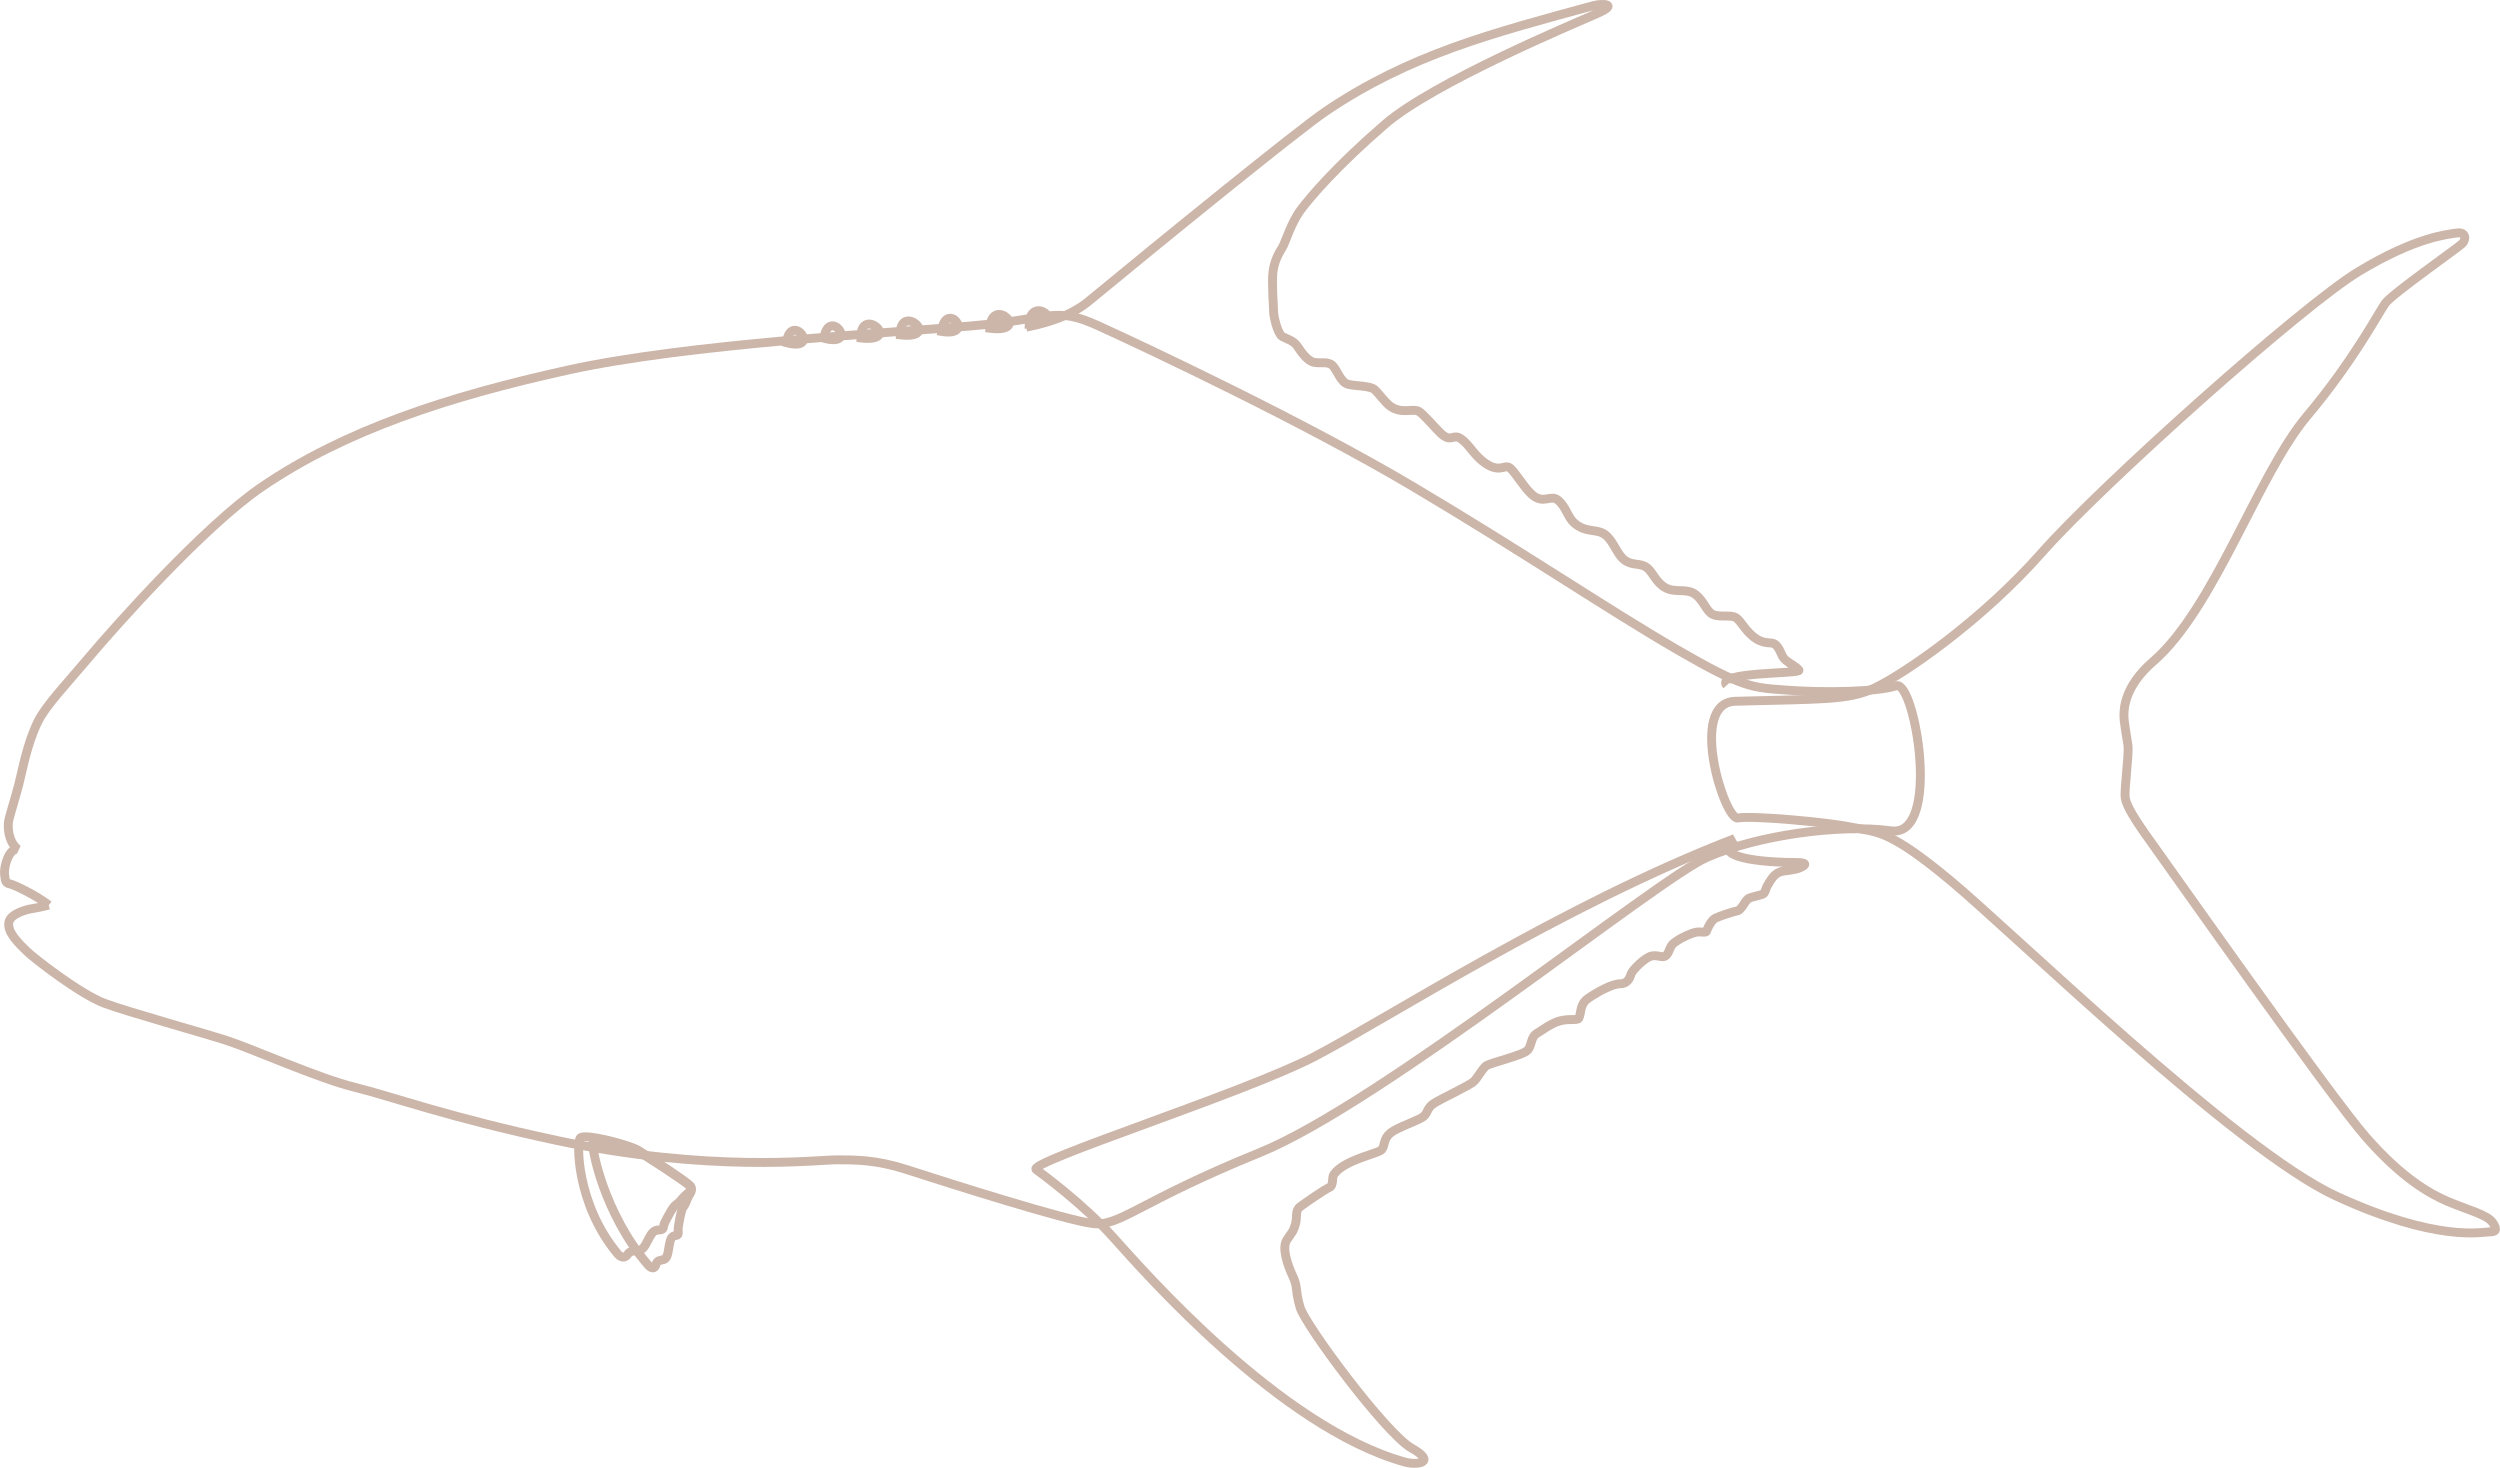
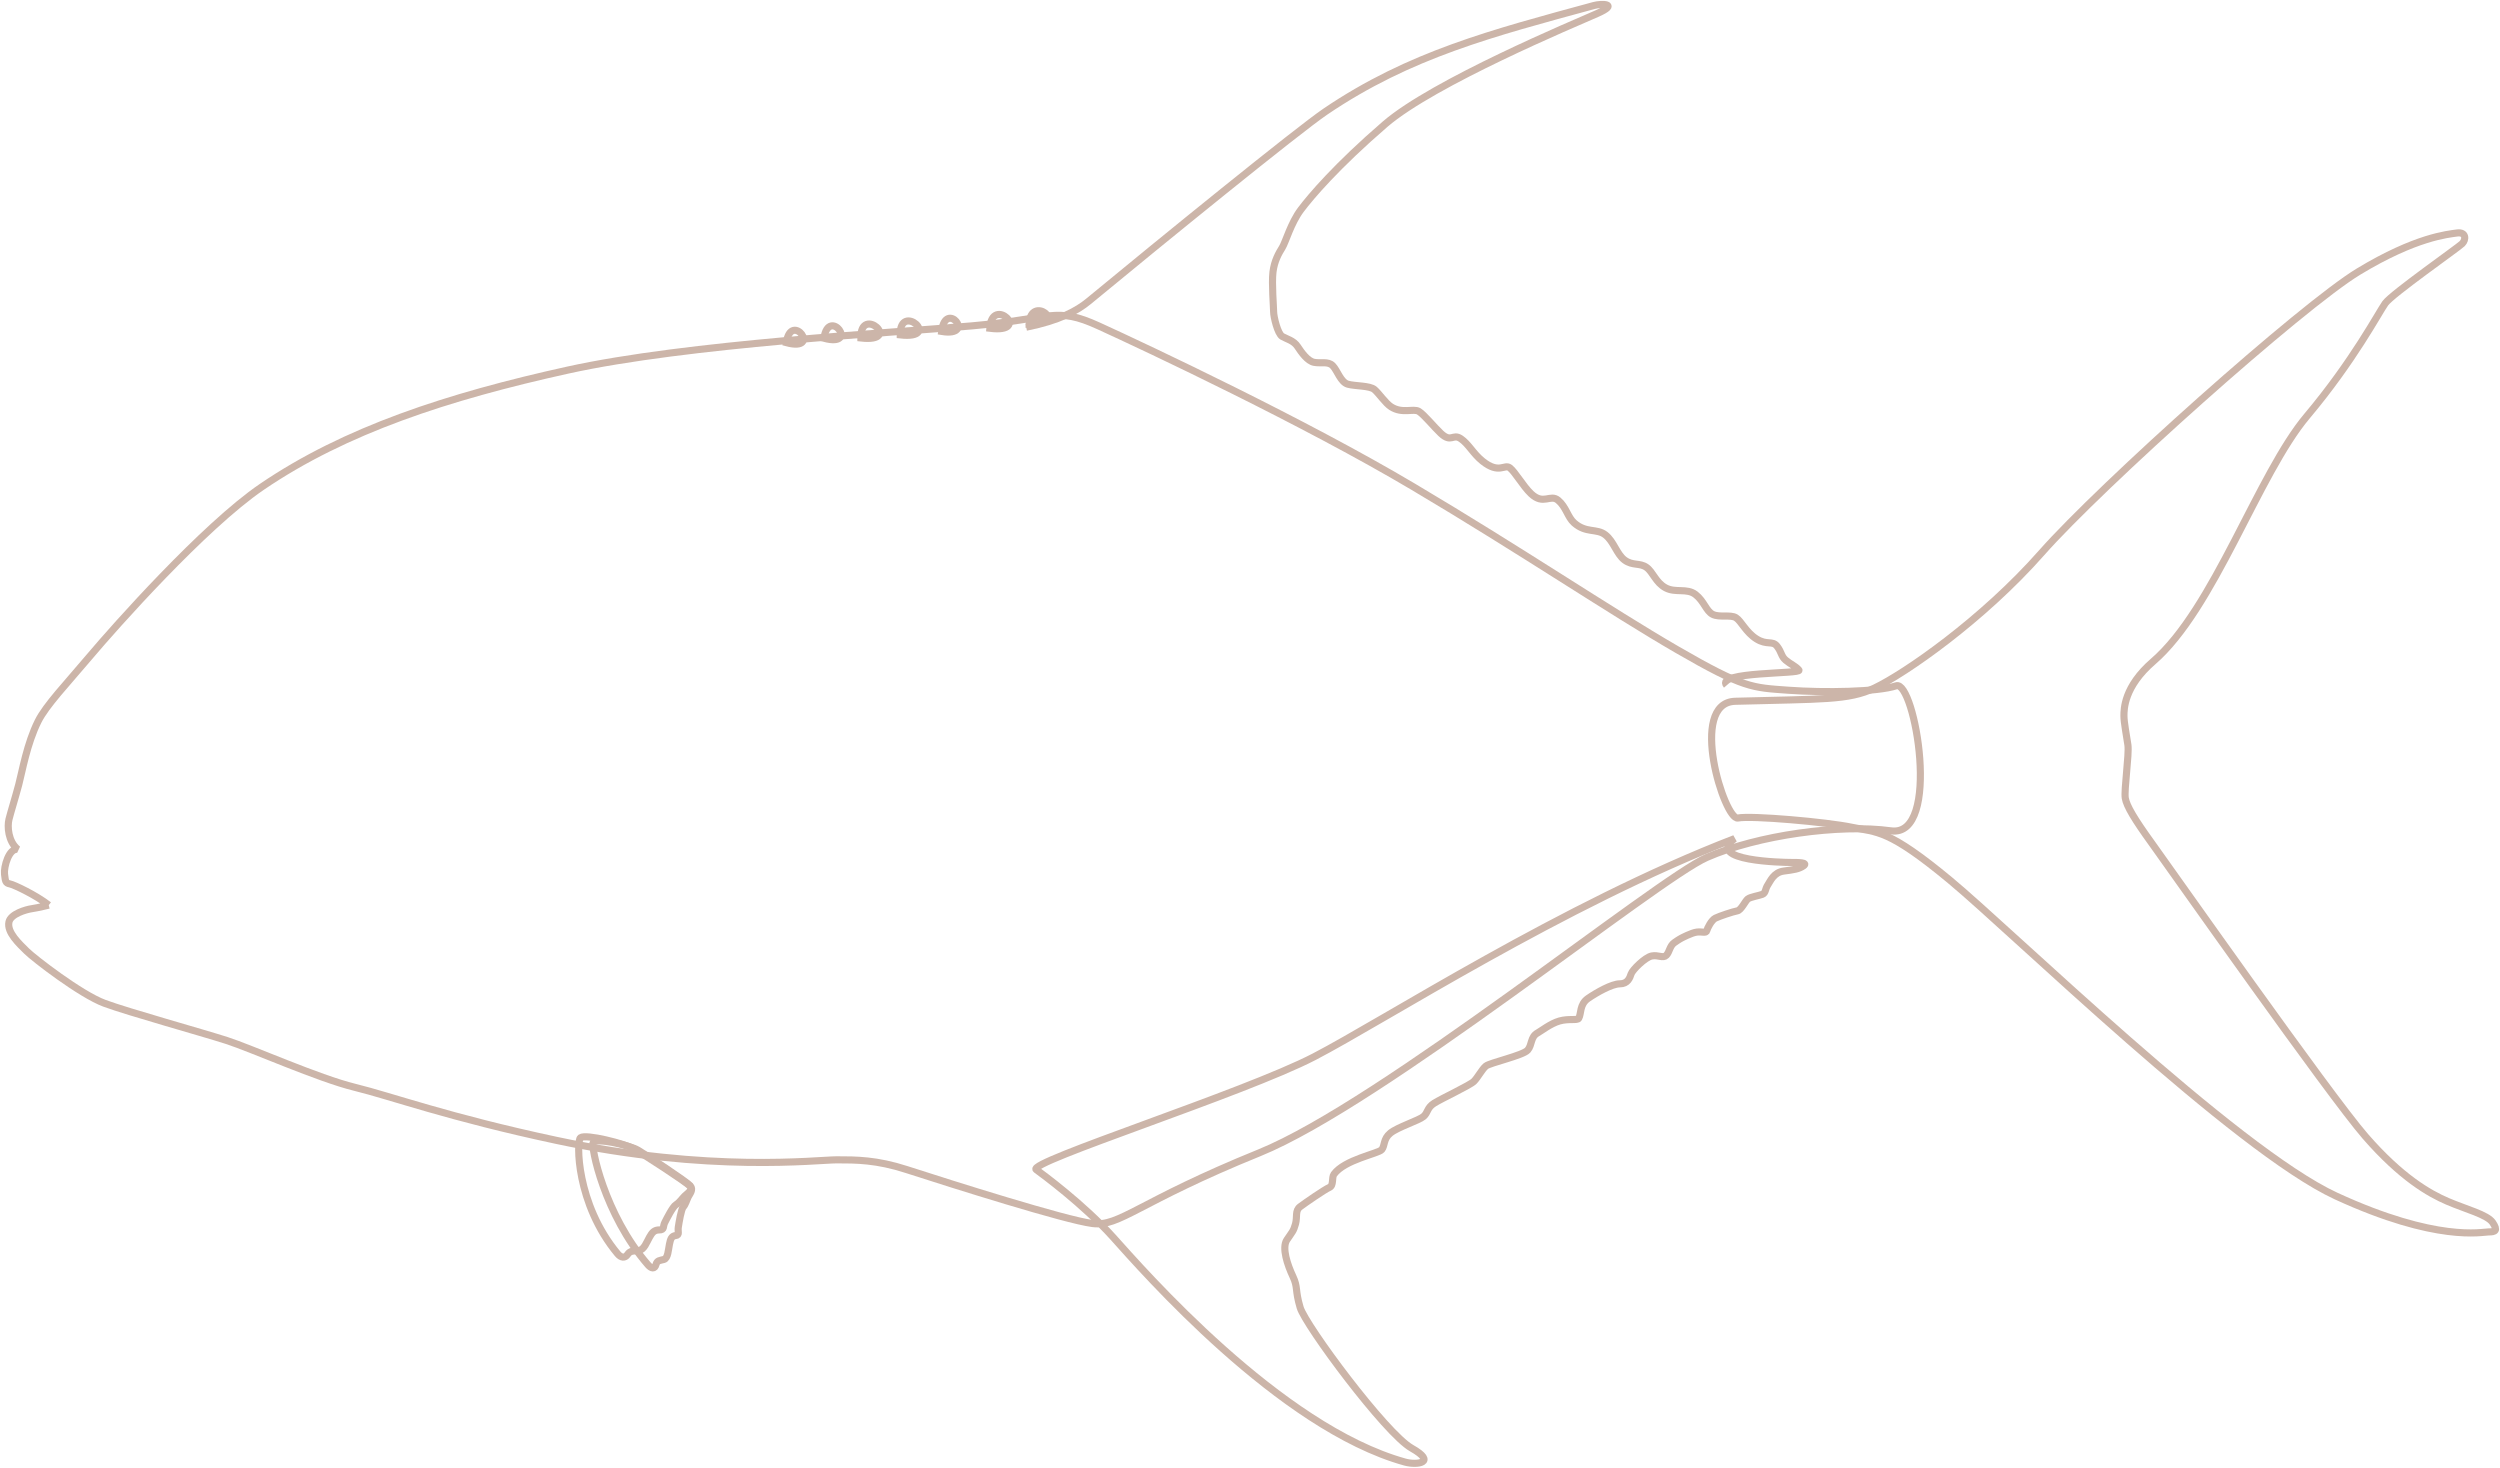
<svg xmlns="http://www.w3.org/2000/svg" width="351.166" height="206.175" id="svg6726" version="1.1">
  <defs id="defs6728" />
  <g id="layer1" transform="translate(-199.417,-429.2749)">
-     <g transform="matrix(1.25,0,0,-1.25,160.5036,1068.911)" id="g6517" style="fill:none;stroke:#CCB5A9;stroke-opacity:1">
-       <path id="path186" style="fill:none;stroke:#CCB5A9;stroke-opacity:1" d="m 36.61,409.998 c -1.392,1.093 -3.876,2.286 -4.373,2.384 -0.497,0.1 -0.497,0.299 -0.596,1.094 -0.099,0.795 0.497,2.98 1.49,2.783 -1.092,0.893 -1.192,2.584 -0.993,3.379 0.199,0.795 0.696,2.384 1.093,3.875 0.398,1.492 0.914,4.61 2.187,7.155 0.894,1.79 3.18,4.174 5.862,7.354 2.684,3.181 12.765,14.546 19.281,18.982 9.341,6.361 20.869,10.137 34.385,13.119 13.419,2.96 36.373,4.173 45.417,4.968 9.043,0.796 9.364,2.211 14.211,0 5.664,-2.583 23.155,-10.831 35.38,-18.087 12.223,-7.254 22.061,-13.913 29.614,-18.285 7.554,-4.373 8.448,-4.274 12.522,-4.573 4.075,-0.297 10.038,-0.197 12.124,0.498 2.088,0.695 5.168,-17.094 -0.596,-16.299 -5.763,0.796 -15.006,-0.497 -20.671,-2.981 -5.664,-2.485 -36.572,-27.627 -50.286,-33.193 -13.715,-5.565 -15.702,-8.348 -18.783,-7.95 -3.08,0.397 -15.654,4.375 -20.87,6.062 -3.378,1.093 -5.664,1.093 -7.851,1.093 -2.186,0 -14.271,-1.486 -31.503,2.187 -12.124,2.584 -18.584,4.968 -22.659,5.963 -4.074,0.994 -11.627,4.373 -14.409,5.266 -2.783,0.895 -11.032,3.181 -13.715,4.175 -2.683,0.993 -7.95,5.068 -8.746,5.863 -0.795,0.795 -2.249,2.099 -1.987,3.279 0.199,0.895 1.888,1.391 2.583,1.491 0.697,0.1 1.889,0.398 1.889,0.398" />
-       <path id="path190" style="fill:none;stroke:#CCB5A9;stroke-opacity:1" d="m 97.793,383.332 c -0.292,-0.416 1.225,-8.065 6.147,-13.75 0.393,-0.451 0.762,-0.496 0.9,0.013 0.138,0.507 0.449,0.457 0.902,0.587 0.455,0.129 0.495,1.12 0.616,1.708 0.121,0.587 0.233,0.928 0.703,0.977 0.471,0.049 0.213,0.434 0.292,0.934 0.079,0.502 0.315,2.006 0.56,2.279 0.246,0.272 0.383,0.779 0.553,1.125 0.17,0.348 0.619,0.805 0.226,1.258 -0.392,0.452 -4.901,3.436 -5.856,3.994 -0.954,0.56 -4.67,1.406 -5.043,0.875" />
-       <path style="fill:none;stroke:#CCB5A9;stroke-opacity:1" d="m 119.493,473.203 c 0.546,3.62 4.051,-1.083 0,0 z" id="path194" />
-       <path style="fill:none;stroke:#CCB5A9;stroke-opacity:1" d="m 123.717,473.7 c 0.545,3.62 4.05,-1.082 0,0 z" id="path198" />
-       <path style="fill:none;stroke:#CCB5A9;stroke-opacity:1" d="m 127.866,473.728 c -0.062,3.784 4.784,-0.543 0,0 z" id="path202" />
-       <path style="fill:none;stroke:#CCB5A9;stroke-opacity:1" d="m 132.289,474.076 c -0.061,3.784 4.785,-0.544 0,0 z" id="path206" />
-       <path style="fill:none;stroke:#CCB5A9;stroke-opacity:1" d="m 136.947,474.462 c 0.418,3.644 3.949,-0.649 0,0 z" id="path210" />
-       <path style="fill:none;stroke:#CCB5A9;stroke-opacity:1" d="m 142.36,474.819 c 0.223,3.781 4.806,-0.601 0,0 z" id="path214" />
-       <path style="fill:none;stroke:#CCB5A9;stroke-opacity:1" d="m 146.781,475.271 c 0.115,3.456 4.619,-0.066 0,0 z" id="path218" />
-       <path id="path222" style="fill:none;stroke:#CCB5A9;stroke-opacity:1" d="m 146.45,474.942 c 3.727,0.746 5.73,1.854 7.006,2.907 8.125,6.708 23.511,19.217 26.609,21.317 9.491,6.435 18.815,8.824 30.187,11.926 0.82,0.224 2.907,0.224 0.373,-0.895 -2.534,-1.118 -18.41,-7.751 -23.851,-12.447 -5.441,-4.696 -8.348,-8.124 -9.467,-9.615 -1.117,-1.49 -1.713,-3.652 -2.086,-4.248 -0.373,-0.597 -0.895,-1.491 -1.044,-2.758 -0.149,-1.267 0.075,-3.951 0.075,-4.472 0,-0.523 0.447,-2.46 0.969,-2.758 0.521,-0.299 1.267,-0.448 1.714,-1.118 0.447,-0.672 1.118,-1.64 1.863,-1.789 0.746,-0.15 1.566,0.149 2.087,-0.373 0.522,-0.522 0.895,-1.863 1.715,-2.087 0.82,-0.223 2.459,-0.149 2.981,-0.596 0.522,-0.448 1.225,-1.525 1.863,-1.938 1.267,-0.821 2.535,-0.149 3.131,-0.521 0.596,-0.373 1.704,-1.752 2.459,-2.46 1.193,-1.118 1.342,0 2.236,-0.596 0.895,-0.597 1.391,-1.68 2.46,-2.535 1.864,-1.49 2.46,-0.298 3.056,-0.746 0.597,-0.447 1.485,-2.052 2.385,-2.906 1.416,-1.342 2.162,0 3.056,-0.745 0.895,-0.746 1.062,-1.889 1.789,-2.535 1.342,-1.192 2.535,-0.595 3.503,-1.341 0.969,-0.745 1.267,-2.161 2.162,-2.833 0.894,-0.67 1.714,-0.297 2.459,-0.819 0.746,-0.522 1.044,-1.715 2.162,-2.311 1.118,-0.597 2.385,0 3.354,-0.746 0.969,-0.745 1.192,-1.863 1.938,-2.235 0.745,-0.373 2.013,0 2.608,-0.373 0.597,-0.373 1.119,-1.64 2.311,-2.385 1.192,-0.746 1.789,-0.149 2.311,-0.821 0.522,-0.67 0.447,-1.117 0.969,-1.565 0.522,-0.446 1.118,-0.67 1.49,-1.118 0.373,-0.447 -9.465,-0.149 -8.124,-1.714" />
-       <path id="path226" style="fill:none;stroke:#CCB5A9;stroke-opacity:1" d="m 147.568,380.282 c 0.672,-0.493 5.292,-3.875 8.646,-7.603 3.354,-3.726 18.686,-21.347 32.796,-25.267 1.341,-0.372 3.652,-0.074 0.745,1.565 -2.907,1.641 -11.926,13.79 -12.522,15.802 -0.597,2.013 -0.224,2.236 -0.82,3.504 -0.596,1.267 -1.267,3.204 -0.671,4.1 0.597,0.892 0.745,0.967 0.969,1.788 0.224,0.82 -0.075,1.491 0.522,1.937 0.596,0.448 2.758,1.939 3.28,2.162 0.522,0.224 0.241,1.105 0.522,1.491 1.192,1.639 4.993,2.311 5.366,2.758 0.373,0.447 0.149,1.192 0.969,1.863 0.82,0.671 3.205,1.417 3.727,1.863 0.521,0.448 0.372,0.97 1.192,1.491 0.82,0.522 4.025,2.012 4.472,2.459 0.447,0.447 0.895,1.342 1.342,1.715 0.447,0.373 4.173,1.192 4.695,1.789 0.522,0.596 0.298,1.491 1.118,1.937 0.403,0.22 1.461,1.059 2.46,1.342 1.036,0.294 2.01,0.033 2.162,0.298 0.298,0.523 0.074,1.566 1.043,2.237 0.969,0.67 2.683,1.64 3.578,1.64 0.894,0 1.118,0.67 1.267,1.118 0.149,0.447 1.565,1.863 2.31,2.011 0.746,0.149 1.268,-0.297 1.641,0.075 0.372,0.373 0.372,1.044 0.894,1.416 0.522,0.373 0.819,0.522 0.819,0.522 0,0 1.119,0.596 1.715,0.671 0.596,0.075 1.043,-0.149 1.118,0.149 0.075,0.298 0.522,1.193 0.969,1.416 0.447,0.224 2.012,0.746 2.46,0.82 0.446,0.075 0.894,1.118 1.192,1.342 0.298,0.224 1.267,0.373 1.64,0.522 0.372,0.149 0.298,0.595 0.596,1.044 0.298,0.446 0.671,1.416 1.789,1.565 1.118,0.148 1.714,0.223 2.236,0.595 0.522,0.373 -0.596,0.373 -1.416,0.373 -0.82,0 -9.69,0.15 -6.336,2.683 -19.304,-7.453 -39.354,-20.422 -47.255,-24.522 -7.9,-4.1 -32.348,-11.851 -31.23,-12.671" />
-       <path id="path230" style="fill:none;stroke:#CCB5A9;stroke-opacity:1" d="m 96.362,383.86 c -0.466,-0.35 -0.506,-7.428 4.174,-13.044 0.373,-0.447 0.82,-0.521 1.118,-0.074 0.298,0.447 0.671,0.373 1.267,0.447 0.596,0.074 0.895,0.969 1.193,1.49 0.298,0.522 0.521,0.821 1.118,0.821 0.596,0 0.372,0.373 0.596,0.82 0.224,0.446 0.895,1.788 1.267,2.012 0.373,0.224 0.671,0.671 0.969,0.968 0.298,0.299 0.969,0.672 0.596,1.12 -0.372,0.446 -5.217,3.576 -6.26,4.173 -1.044,0.596 -5.442,1.714 -6.038,1.267" />
-       <path id="path234" style="fill:none;stroke:#CCB5A9;stroke-opacity:1" d="m 226.127,432.904 c 9.686,0.27 12.716,0.087 15.653,1.491 3.429,1.639 12.075,7.602 18.782,15.205 6.709,7.602 29.218,27.727 35.628,31.603 6.41,3.875 9.988,4.174 11.032,4.323 1.043,0.149 1.043,-0.746 0.595,-1.193 -0.446,-0.447 -7.9,-5.664 -8.646,-6.708 -0.745,-1.043 -3.57,-6.459 -8.794,-12.671 -5.516,-6.559 -10.424,-21.646 -17.292,-27.578 -3.28,-2.832 -3.28,-5.367 -3.28,-6.112 0,-0.745 0.298,-2.236 0.447,-3.279 0.149,-1.043 -0.447,-5.069 -0.298,-5.963 0.149,-0.894 1.044,-2.385 2.982,-5.068 1.937,-2.684 19.975,-28.323 24,-32.945 4.024,-4.621 7.155,-6.41 9.242,-7.304 2.087,-0.895 4.472,-1.49 5.068,-2.385 0.596,-0.895 0.298,-1.045 -0.447,-1.045 -0.745,0 -5.814,-1.191 -17.143,4.025 -11.329,5.219 -36.373,29.666 -43.379,35.479 -7.007,5.814 -8.199,5.368 -11.031,5.963 -2.833,0.597 -11.33,1.342 -12.82,1.044 -1.491,-0.298 -5.665,12.969 -0.299,13.118" />
+     <g transform="matrix(1.25,0,0,-1.25,160.5036,1068.911)" id="g6517" style="fill:none;stroke:#CCB5A9;stroke-opacity:1;stroke-width:1px">
+       <path vector-effect="non-scaling-stroke" id="path186" style="fill:none;stroke:#CCB5A9;stroke-opacity:1;stroke-width:1px" d="m 36.61,409.998 c -1.392,1.093 -3.876,2.286 -4.373,2.384 -0.497,0.1 -0.497,0.299 -0.596,1.094 -0.099,0.795 0.497,2.98 1.49,2.783 -1.092,0.893 -1.192,2.584 -0.993,3.379 0.199,0.795 0.696,2.384 1.093,3.875 0.398,1.492 0.914,4.61 2.187,7.155 0.894,1.79 3.18,4.174 5.862,7.354 2.684,3.181 12.765,14.546 19.281,18.982 9.341,6.361 20.869,10.137 34.385,13.119 13.419,2.96 36.373,4.173 45.417,4.968 9.043,0.796 9.364,2.211 14.211,0 5.664,-2.583 23.155,-10.831 35.38,-18.087 12.223,-7.254 22.061,-13.913 29.614,-18.285 7.554,-4.373 8.448,-4.274 12.522,-4.573 4.075,-0.297 10.038,-0.197 12.124,0.498 2.088,0.695 5.168,-17.094 -0.596,-16.299 -5.763,0.796 -15.006,-0.497 -20.671,-2.981 -5.664,-2.485 -36.572,-27.627 -50.286,-33.193 -13.715,-5.565 -15.702,-8.348 -18.783,-7.95 -3.08,0.397 -15.654,4.375 -20.87,6.062 -3.378,1.093 -5.664,1.093 -7.851,1.093 -2.186,0 -14.271,-1.486 -31.503,2.187 -12.124,2.584 -18.584,4.968 -22.659,5.963 -4.074,0.994 -11.627,4.373 -14.409,5.266 -2.783,0.895 -11.032,3.181 -13.715,4.175 -2.683,0.993 -7.95,5.068 -8.746,5.863 -0.795,0.795 -2.249,2.099 -1.987,3.279 0.199,0.895 1.888,1.391 2.583,1.491 0.697,0.1 1.889,0.398 1.889,0.398" />
+       <path vector-effect="non-scaling-stroke" id="path190" style="fill:none;stroke:#CCB5A9;stroke-opacity:1;stroke-width:1px" d="m 97.793,383.332 c -0.292,-0.416 1.225,-8.065 6.147,-13.75 0.393,-0.451 0.762,-0.496 0.9,0.013 0.138,0.507 0.449,0.457 0.902,0.587 0.455,0.129 0.495,1.12 0.616,1.708 0.121,0.587 0.233,0.928 0.703,0.977 0.471,0.049 0.213,0.434 0.292,0.934 0.079,0.502 0.315,2.006 0.56,2.279 0.246,0.272 0.383,0.779 0.553,1.125 0.17,0.348 0.619,0.805 0.226,1.258 -0.392,0.452 -4.901,3.436 -5.856,3.994 -0.954,0.56 -4.67,1.406 -5.043,0.875" />
+       <path vector-effect="non-scaling-stroke" style="fill:none;stroke:#CCB5A9;stroke-opacity:1;stroke-width:1px" d="m 119.493,473.203 c 0.546,3.62 4.051,-1.083 0,0 z" id="path194" />
+       <path vector-effect="non-scaling-stroke" style="fill:none;stroke:#CCB5A9;stroke-opacity:1;stroke-width:1px" d="m 123.717,473.7 c 0.545,3.62 4.05,-1.082 0,0 z" id="path198" />
+       <path vector-effect="non-scaling-stroke" style="fill:none;stroke:#CCB5A9;stroke-opacity:1;stroke-width:1px" d="m 127.866,473.728 c -0.062,3.784 4.784,-0.543 0,0 z" id="path202" />
+       <path vector-effect="non-scaling-stroke" style="fill:none;stroke:#CCB5A9;stroke-opacity:1;stroke-width:1px" d="m 132.289,474.076 c -0.061,3.784 4.785,-0.544 0,0 z" id="path206" />
+       <path vector-effect="non-scaling-stroke" style="fill:none;stroke:#CCB5A9;stroke-opacity:1;stroke-width:1px" d="m 136.947,474.462 c 0.418,3.644 3.949,-0.649 0,0 z" id="path210" />
+       <path vector-effect="non-scaling-stroke" style="fill:none;stroke:#CCB5A9;stroke-opacity:1;stroke-width:1px" d="m 142.36,474.819 c 0.223,3.781 4.806,-0.601 0,0 z" id="path214" />
+       <path vector-effect="non-scaling-stroke" style="fill:none;stroke:#CCB5A9;stroke-opacity:1;stroke-width:1px" d="m 146.781,475.271 c 0.115,3.456 4.619,-0.066 0,0 z" id="path218" />
+       <path vector-effect="non-scaling-stroke" id="path222" style="fill:none;stroke:#CCB5A9;stroke-opacity:1;stroke-width:1px" d="m 146.45,474.942 c 3.727,0.746 5.73,1.854 7.006,2.907 8.125,6.708 23.511,19.217 26.609,21.317 9.491,6.435 18.815,8.824 30.187,11.926 0.82,0.224 2.907,0.224 0.373,-0.895 -2.534,-1.118 -18.41,-7.751 -23.851,-12.447 -5.441,-4.696 -8.348,-8.124 -9.467,-9.615 -1.117,-1.49 -1.713,-3.652 -2.086,-4.248 -0.373,-0.597 -0.895,-1.491 -1.044,-2.758 -0.149,-1.267 0.075,-3.951 0.075,-4.472 0,-0.523 0.447,-2.46 0.969,-2.758 0.521,-0.299 1.267,-0.448 1.714,-1.118 0.447,-0.672 1.118,-1.64 1.863,-1.789 0.746,-0.15 1.566,0.149 2.087,-0.373 0.522,-0.522 0.895,-1.863 1.715,-2.087 0.82,-0.223 2.459,-0.149 2.981,-0.596 0.522,-0.448 1.225,-1.525 1.863,-1.938 1.267,-0.821 2.535,-0.149 3.131,-0.521 0.596,-0.373 1.704,-1.752 2.459,-2.46 1.193,-1.118 1.342,0 2.236,-0.596 0.895,-0.597 1.391,-1.68 2.46,-2.535 1.864,-1.49 2.46,-0.298 3.056,-0.746 0.597,-0.447 1.485,-2.052 2.385,-2.906 1.416,-1.342 2.162,0 3.056,-0.745 0.895,-0.746 1.062,-1.889 1.789,-2.535 1.342,-1.192 2.535,-0.595 3.503,-1.341 0.969,-0.745 1.267,-2.161 2.162,-2.833 0.894,-0.67 1.714,-0.297 2.459,-0.819 0.746,-0.522 1.044,-1.715 2.162,-2.311 1.118,-0.597 2.385,0 3.354,-0.746 0.969,-0.745 1.192,-1.863 1.938,-2.235 0.745,-0.373 2.013,0 2.608,-0.373 0.597,-0.373 1.119,-1.64 2.311,-2.385 1.192,-0.746 1.789,-0.149 2.311,-0.821 0.522,-0.67 0.447,-1.117 0.969,-1.565 0.522,-0.446 1.118,-0.67 1.49,-1.118 0.373,-0.447 -9.465,-0.149 -8.124,-1.714" />
+       <path vector-effect="non-scaling-stroke" id="path226" style="fill:none;stroke:#CCB5A9;stroke-opacity:1;stroke-width:1px" d="m 147.568,380.282 c 0.672,-0.493 5.292,-3.875 8.646,-7.603 3.354,-3.726 18.686,-21.347 32.796,-25.267 1.341,-0.372 3.652,-0.074 0.745,1.565 -2.907,1.641 -11.926,13.79 -12.522,15.802 -0.597,2.013 -0.224,2.236 -0.82,3.504 -0.596,1.267 -1.267,3.204 -0.671,4.1 0.597,0.892 0.745,0.967 0.969,1.788 0.224,0.82 -0.075,1.491 0.522,1.937 0.596,0.448 2.758,1.939 3.28,2.162 0.522,0.224 0.241,1.105 0.522,1.491 1.192,1.639 4.993,2.311 5.366,2.758 0.373,0.447 0.149,1.192 0.969,1.863 0.82,0.671 3.205,1.417 3.727,1.863 0.521,0.448 0.372,0.97 1.192,1.491 0.82,0.522 4.025,2.012 4.472,2.459 0.447,0.447 0.895,1.342 1.342,1.715 0.447,0.373 4.173,1.192 4.695,1.789 0.522,0.596 0.298,1.491 1.118,1.937 0.403,0.22 1.461,1.059 2.46,1.342 1.036,0.294 2.01,0.033 2.162,0.298 0.298,0.523 0.074,1.566 1.043,2.237 0.969,0.67 2.683,1.64 3.578,1.64 0.894,0 1.118,0.67 1.267,1.118 0.149,0.447 1.565,1.863 2.31,2.011 0.746,0.149 1.268,-0.297 1.641,0.075 0.372,0.373 0.372,1.044 0.894,1.416 0.522,0.373 0.819,0.522 0.819,0.522 0,0 1.119,0.596 1.715,0.671 0.596,0.075 1.043,-0.149 1.118,0.149 0.075,0.298 0.522,1.193 0.969,1.416 0.447,0.224 2.012,0.746 2.46,0.82 0.446,0.075 0.894,1.118 1.192,1.342 0.298,0.224 1.267,0.373 1.64,0.522 0.372,0.149 0.298,0.595 0.596,1.044 0.298,0.446 0.671,1.416 1.789,1.565 1.118,0.148 1.714,0.223 2.236,0.595 0.522,0.373 -0.596,0.373 -1.416,0.373 -0.82,0 -9.69,0.15 -6.336,2.683 -19.304,-7.453 -39.354,-20.422 -47.255,-24.522 -7.9,-4.1 -32.348,-11.851 -31.23,-12.671" />
+       <path vector-effect="non-scaling-stroke" id="path230" style="fill:none;stroke:#CCB5A9;stroke-opacity:1;stroke-width:1px" d="m 96.362,383.86 c -0.466,-0.35 -0.506,-7.428 4.174,-13.044 0.373,-0.447 0.82,-0.521 1.118,-0.074 0.298,0.447 0.671,0.373 1.267,0.447 0.596,0.074 0.895,0.969 1.193,1.49 0.298,0.522 0.521,0.821 1.118,0.821 0.596,0 0.372,0.373 0.596,0.82 0.224,0.446 0.895,1.788 1.267,2.012 0.373,0.224 0.671,0.671 0.969,0.968 0.298,0.299 0.969,0.672 0.596,1.12 -0.372,0.446 -5.217,3.576 -6.26,4.173 -1.044,0.596 -5.442,1.714 -6.038,1.267" />
+       <path vector-effect="non-scaling-stroke" id="path234" style="fill:none;stroke:#CCB5A9;stroke-opacity:1;stroke-width:1px" d="m 226.127,432.904 c 9.686,0.27 12.716,0.087 15.653,1.491 3.429,1.639 12.075,7.602 18.782,15.205 6.709,7.602 29.218,27.727 35.628,31.603 6.41,3.875 9.988,4.174 11.032,4.323 1.043,0.149 1.043,-0.746 0.595,-1.193 -0.446,-0.447 -7.9,-5.664 -8.646,-6.708 -0.745,-1.043 -3.57,-6.459 -8.794,-12.671 -5.516,-6.559 -10.424,-21.646 -17.292,-27.578 -3.28,-2.832 -3.28,-5.367 -3.28,-6.112 0,-0.745 0.298,-2.236 0.447,-3.279 0.149,-1.043 -0.447,-5.069 -0.298,-5.963 0.149,-0.894 1.044,-2.385 2.982,-5.068 1.937,-2.684 19.975,-28.323 24,-32.945 4.024,-4.621 7.155,-6.41 9.242,-7.304 2.087,-0.895 4.472,-1.49 5.068,-2.385 0.596,-0.895 0.298,-1.045 -0.447,-1.045 -0.745,0 -5.814,-1.191 -17.143,4.025 -11.329,5.219 -36.373,29.666 -43.379,35.479 -7.007,5.814 -8.199,5.368 -11.031,5.963 -2.833,0.597 -11.33,1.342 -12.82,1.044 -1.491,-0.298 -5.665,12.969 -0.299,13.118" />
    </g>
  </g>
</svg>
